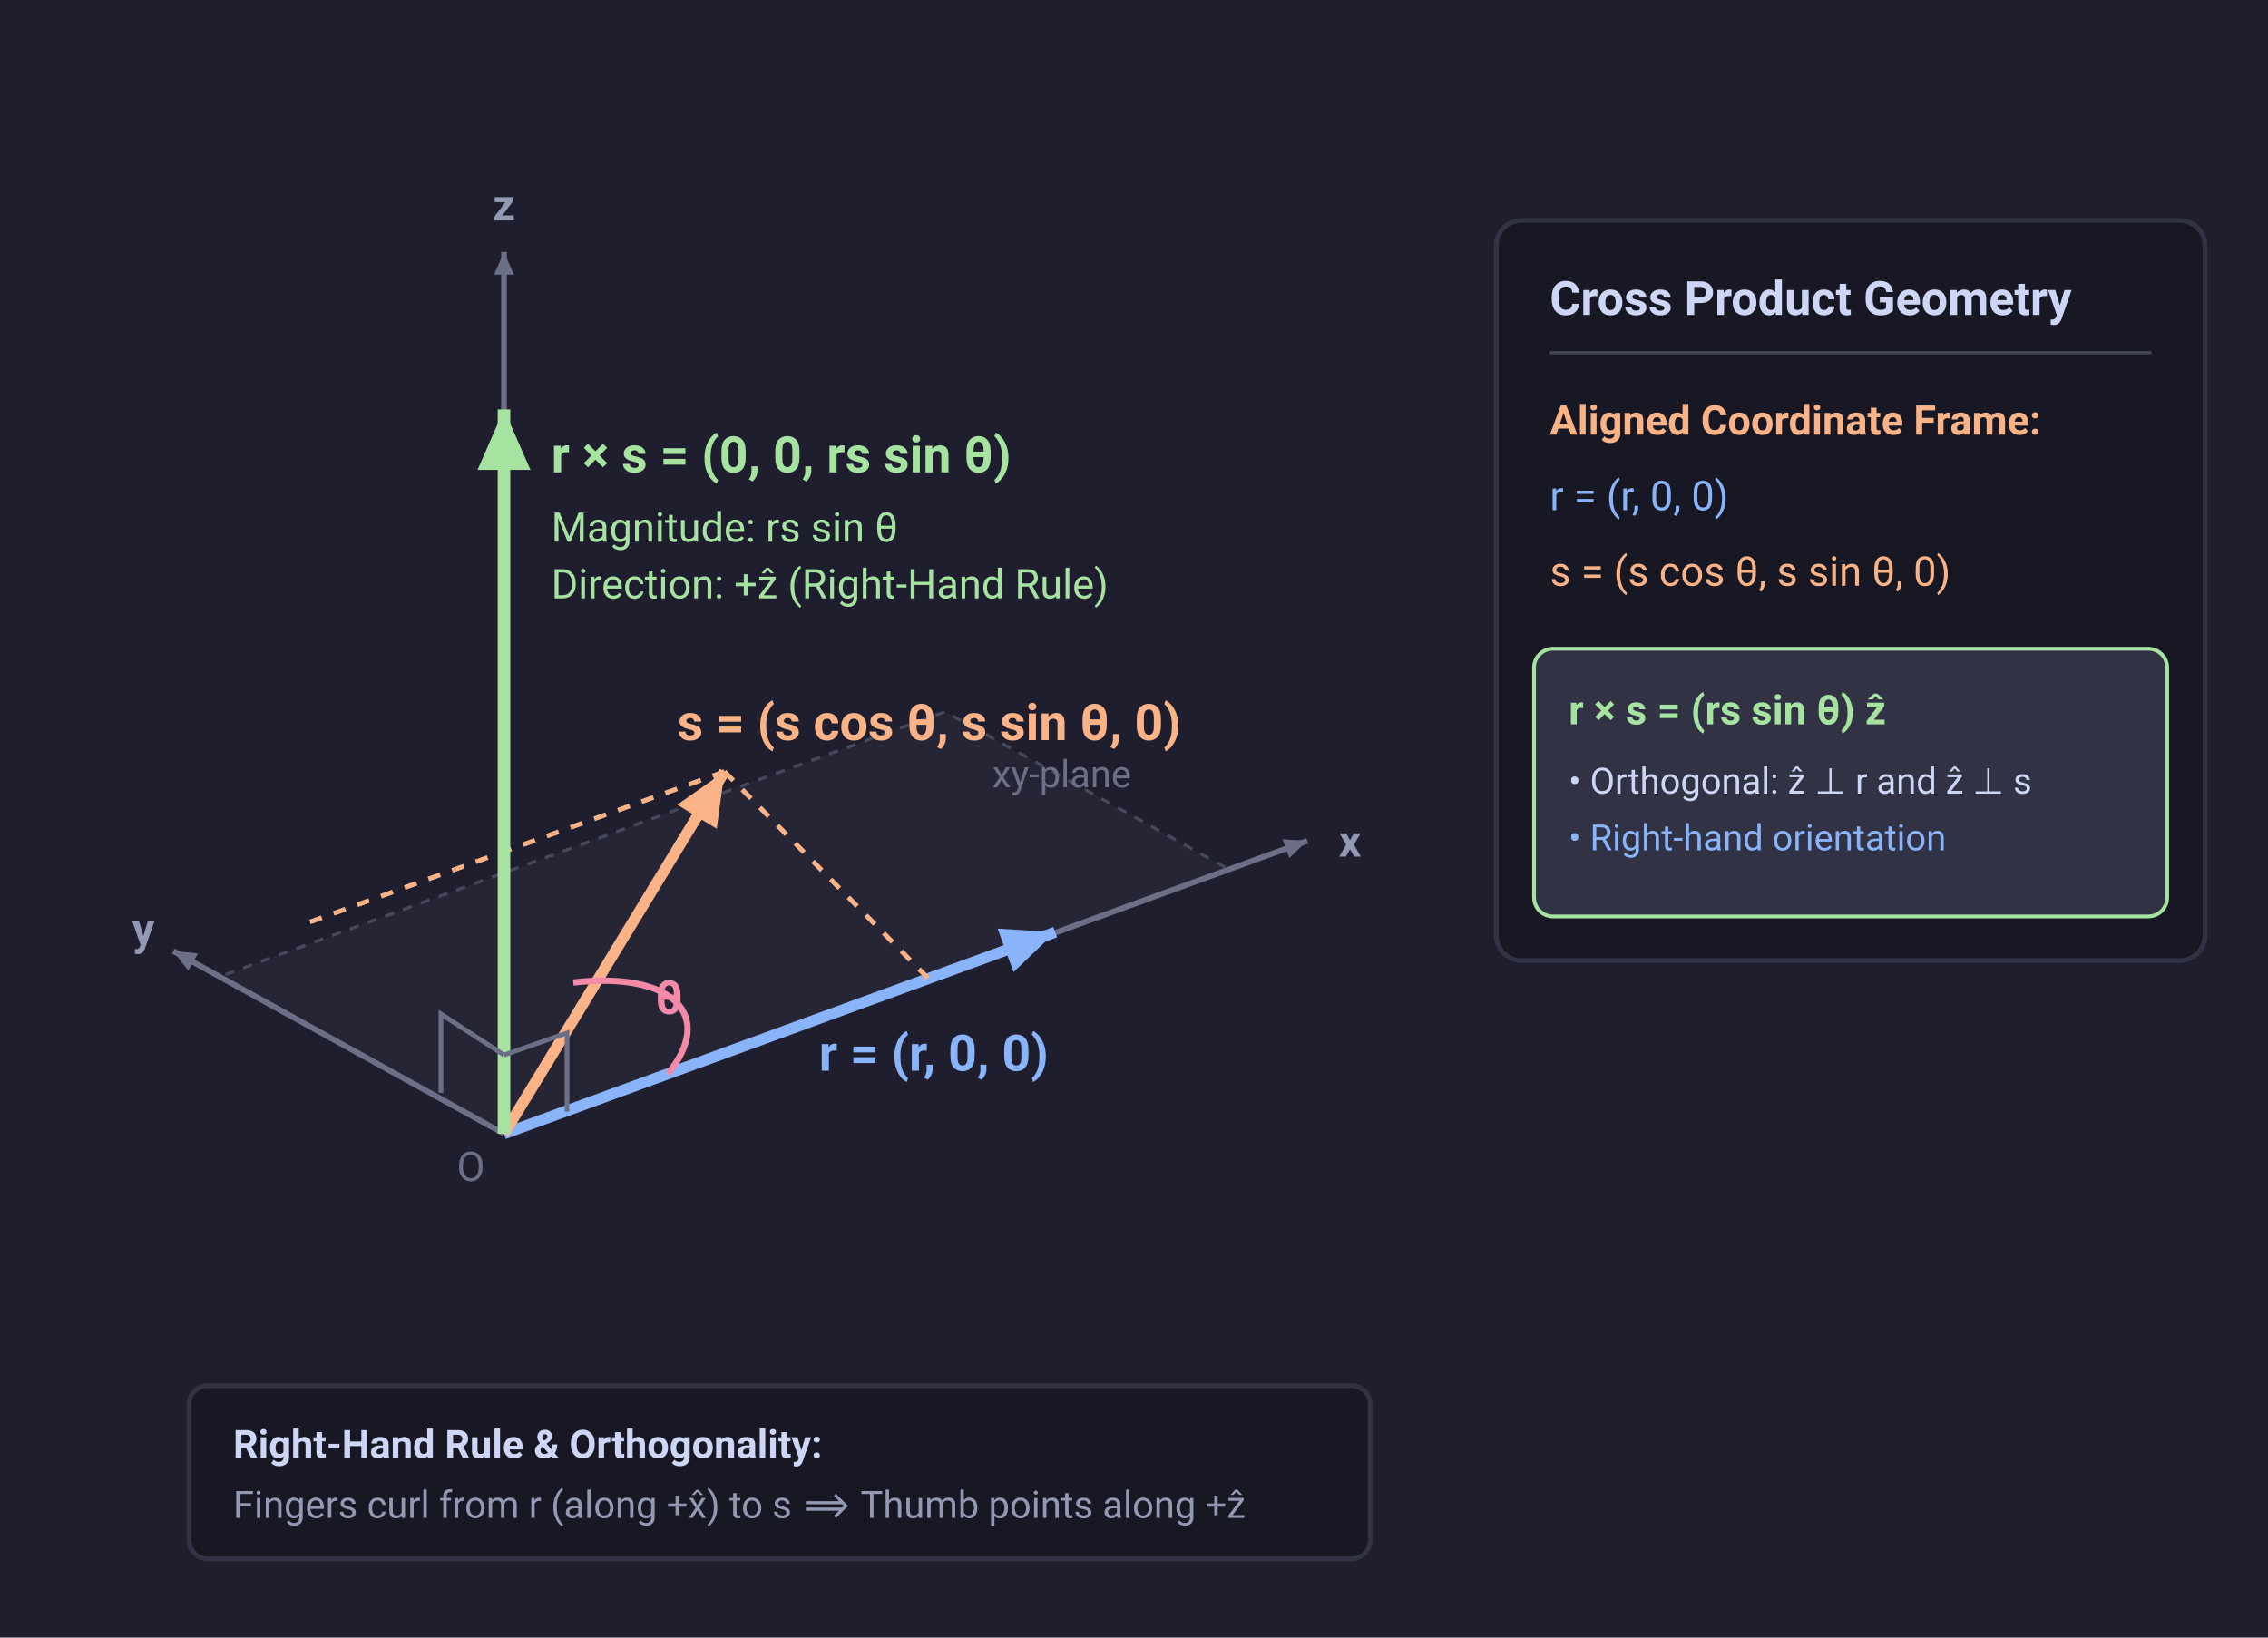
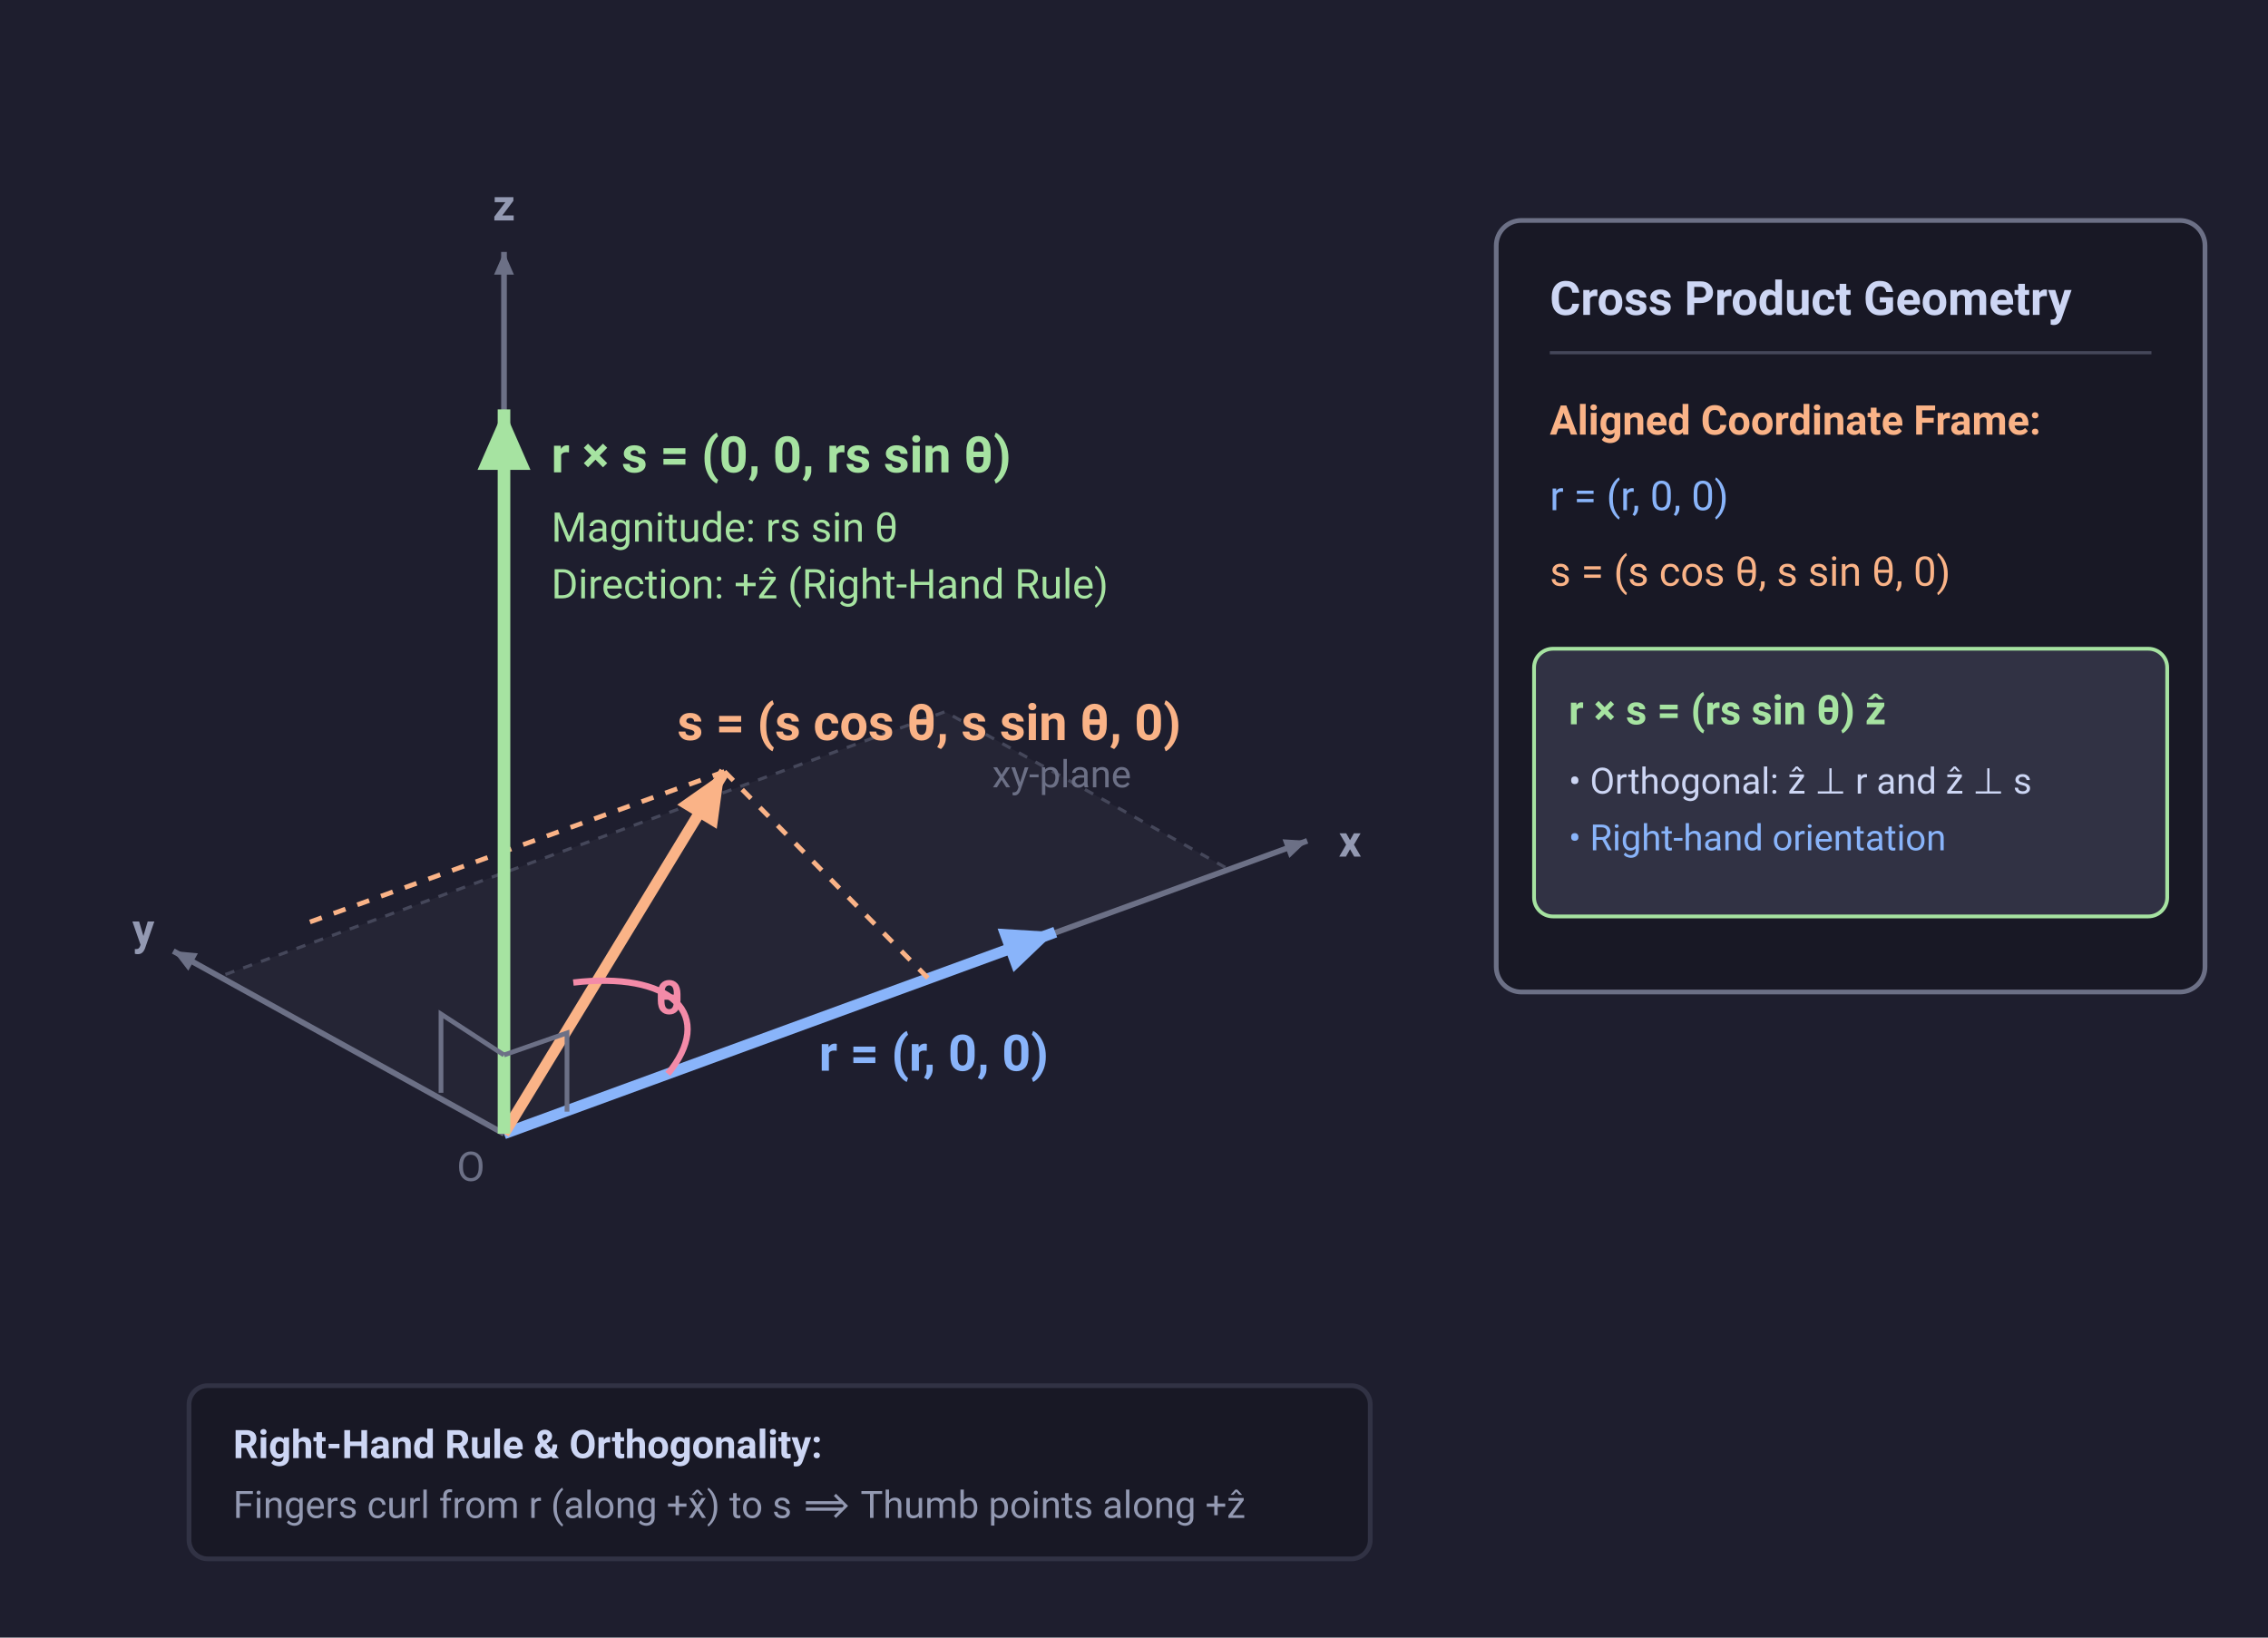
<svg xmlns="http://www.w3.org/2000/svg" viewBox="0 0 720 520" width="720" height="520">
  <defs>
    <marker id="arrow-blue" viewBox="0 0 10 10" refX="8" refY="5" markerWidth="6" markerHeight="6" orient="auto-start-reverse">
      <path d="M 0 1.5 L 8 5 L 0 8.5 z" fill="#89b4fa" />
    </marker>
    <marker id="arrow-orange" viewBox="0 0 10 10" refX="8" refY="5" markerWidth="6" markerHeight="6" orient="auto-start-reverse">
      <path d="M 0 1.5 L 8 5 L 0 8.5 z" fill="#fab387" />
    </marker>
    <marker id="arrow-green" viewBox="0 0 10 10" refX="8" refY="5" markerWidth="6" markerHeight="6" orient="auto-start-reverse">
      <path d="M 0 1.5 L 8 5 L 0 8.5 z" fill="#a6e3a1" />
    </marker>
    <marker id="arrow-muted" viewBox="0 0 10 10" refX="8" refY="5" markerWidth="5" markerHeight="5" orient="auto-start-reverse">
      <path d="M 0 1.5 L 8 5 L 0 8.5 z" fill="#6c7086" />
    </marker>
  </defs>
  <rect width="720" height="520" fill="#1e1e2e" />
  <polygon points="160,360 390,276 300,226 70,310" fill="#313244" fill-opacity="0.35" stroke="#45475a" stroke-width="1" stroke-dasharray="3 3" />
  <text x="315" y="250" fill="#6c7086" font-family="-apple-system, BlinkMacSystemFont, 'Segoe UI', Roboto, sans-serif" font-size="12">xy-plane</text>
  <line x1="160" y1="360" x2="415" y2="267" stroke="#6c7086" stroke-width="1.8" marker-end="url(#arrow-muted)" />
  <text x="425" y="272" fill="#9399b2" font-family="-apple-system, BlinkMacSystemFont, 'Segoe UI', Roboto, sans-serif" font-size="14" font-weight="600">x</text>
  <line x1="160" y1="360" x2="55" y2="302" stroke="#6c7086" stroke-width="1.8" marker-end="url(#arrow-muted)" />
  <text x="42" y="300" fill="#9399b2" font-family="-apple-system, BlinkMacSystemFont, 'Segoe UI', Roboto, sans-serif" font-size="14" font-weight="600">y</text>
  <line x1="160" y1="360" x2="160" y2="80" stroke="#6c7086" stroke-width="1.8" marker-end="url(#arrow-muted)" />
  <text x="160" y="70" fill="#9399b2" font-family="-apple-system, BlinkMacSystemFont, 'Segoe UI', Roboto, sans-serif" font-size="14" font-weight="600" text-anchor="middle">z</text>
  <text x="145" y="375" fill="#6c7086" font-family="-apple-system, BlinkMacSystemFont, 'Segoe UI', Roboto, sans-serif" font-size="13">O</text>
  <line x1="160" y1="360" x2="335" y2="296" stroke="#89b4fa" stroke-width="3.5" marker-end="url(#arrow-blue)" />
  <text x="260" y="340" fill="#89b4fa" font-family="-apple-system, BlinkMacSystemFont, 'Segoe UI', Roboto, sans-serif" font-size="16" font-weight="700">r = (r, 0, 0)</text>
  <line x1="230" y1="245" x2="295" y2="311" stroke="#fab387" stroke-width="1.5" stroke-dasharray="4 4" />
  <line x1="230" y1="245" x2="95" y2="294" stroke="#fab387" stroke-width="1.5" stroke-dasharray="4 4" />
  <line x1="160" y1="360" x2="230" y2="245" stroke="#fab387" stroke-width="3.5" marker-end="url(#arrow-orange)" />
  <text x="215" y="235" fill="#fab387" font-family="-apple-system, BlinkMacSystemFont, 'Segoe UI', Roboto, sans-serif" font-size="16" font-weight="700">s = (s cos θ, s sin θ, 0)</text>
  <path d="M 212 341 A 55 25 -20 0 0 182 312" fill="none" stroke="#f38ba8" stroke-width="2" />
  <text x="208" y="322" fill="#f38ba8" font-family="-apple-system, BlinkMacSystemFont, 'Segoe UI', Roboto, sans-serif" font-size="15" font-weight="600">θ</text>
  <line x1="160" y1="360" x2="160" y2="130" stroke="#a6e3a1" stroke-width="4" marker-end="url(#arrow-green)" />
  <text x="175" y="150" fill="#a6e3a1" font-family="-apple-system, BlinkMacSystemFont, 'Segoe UI', Roboto, sans-serif" font-size="16" font-weight="700">r × s = (0, 0, rs sin θ)</text>
  <text x="175" y="172" fill="#a6e3a1" font-family="-apple-system, BlinkMacSystemFont, 'Segoe UI', Roboto, sans-serif" font-size="13">Magnitude: rs sin θ</text>
  <text x="175" y="190" fill="#a6e3a1" font-family="-apple-system, BlinkMacSystemFont, 'Segoe UI', Roboto, sans-serif" font-size="13">Direction: +ẑ (Right-Hand Rule)</text>
  <path d="M 160 335 L 180 328 L 180 353" fill="none" stroke="#6c7086" stroke-width="1.5" />
  <path d="M 160 335 L 140 322 L 140 347" fill="none" stroke="#6c7086" stroke-width="1.5" />
  <g transform="translate(60, 440)">
    <rect x="0" y="0" width="375" height="55" rx="6" fill="#181825" stroke="#313244" stroke-width="1.5" />
    <text x="14" y="23" fill="#cdd6f4" font-family="-apple-system, BlinkMacSystemFont, 'Segoe UI', Roboto, sans-serif" font-size="12.5" font-weight="600">Right-Hand Rule &amp; Orthogonality:</text>
    <text x="14" y="42" fill="#9399b2" font-family="-apple-system, BlinkMacSystemFont, 'Segoe UI', Roboto, sans-serif" font-size="12">Fingers curl from r (along +x̂) to s ⟹ Thumb points along +ẑ</text>
  </g>
-   <rect x="475" y="70" width="225" height="235" rx="8" fill="#181825" stroke="#313244" stroke-width="1.5" />
+   <rect x="475" y="70" width="225" height="245" rx="8" fill="#181825" stroke="#6c7086" stroke-width="1.5" />
  <text x="492" y="100" fill="#cdd6f4" font-family="-apple-system, BlinkMacSystemFont, 'Segoe UI', Roboto, sans-serif" font-size="15" font-weight="700">Cross Product Geometry</text>
  <line x1="492" y1="112" x2="683" y2="112" stroke="#45475a" stroke-width="1" />
  <text x="492" y="138" fill="#fab387" font-family="-apple-system, BlinkMacSystemFont, 'Segoe UI', Roboto, sans-serif" font-size="13" font-weight="600">Aligned Coordinate Frame:</text>
  <text x="492" y="162" fill="#89b4fa" font-family="-apple-system, BlinkMacSystemFont, 'Segoe UI', Roboto, sans-serif" font-size="13">r = (r, 0, 0)</text>
  <text x="492" y="186" fill="#fab387" font-family="-apple-system, BlinkMacSystemFont, 'Segoe UI', Roboto, sans-serif" font-size="13">s = (s cos θ, s sin θ, 0)</text>
  <rect x="487" y="206" width="201" height="85" rx="6" fill="#313244" stroke="#a6e3a1" stroke-width="1.2" />
  <text x="498" y="230" fill="#a6e3a1" font-family="-apple-system, BlinkMacSystemFont, 'Segoe UI', Roboto, sans-serif" font-size="13" font-weight="700">r × s = (rs sin θ) ẑ</text>
  <text x="498" y="252" fill="#cdd6f4" font-family="-apple-system, BlinkMacSystemFont, 'Segoe UI', Roboto, sans-serif" font-size="11.5">• Orthogonal: ẑ ⊥ r and ẑ ⊥ s</text>
  <text x="498" y="270" fill="#89b4fa" font-family="-apple-system, BlinkMacSystemFont, 'Segoe UI', Roboto, sans-serif" font-size="11.5">• Right-hand orientation</text>
</svg>
